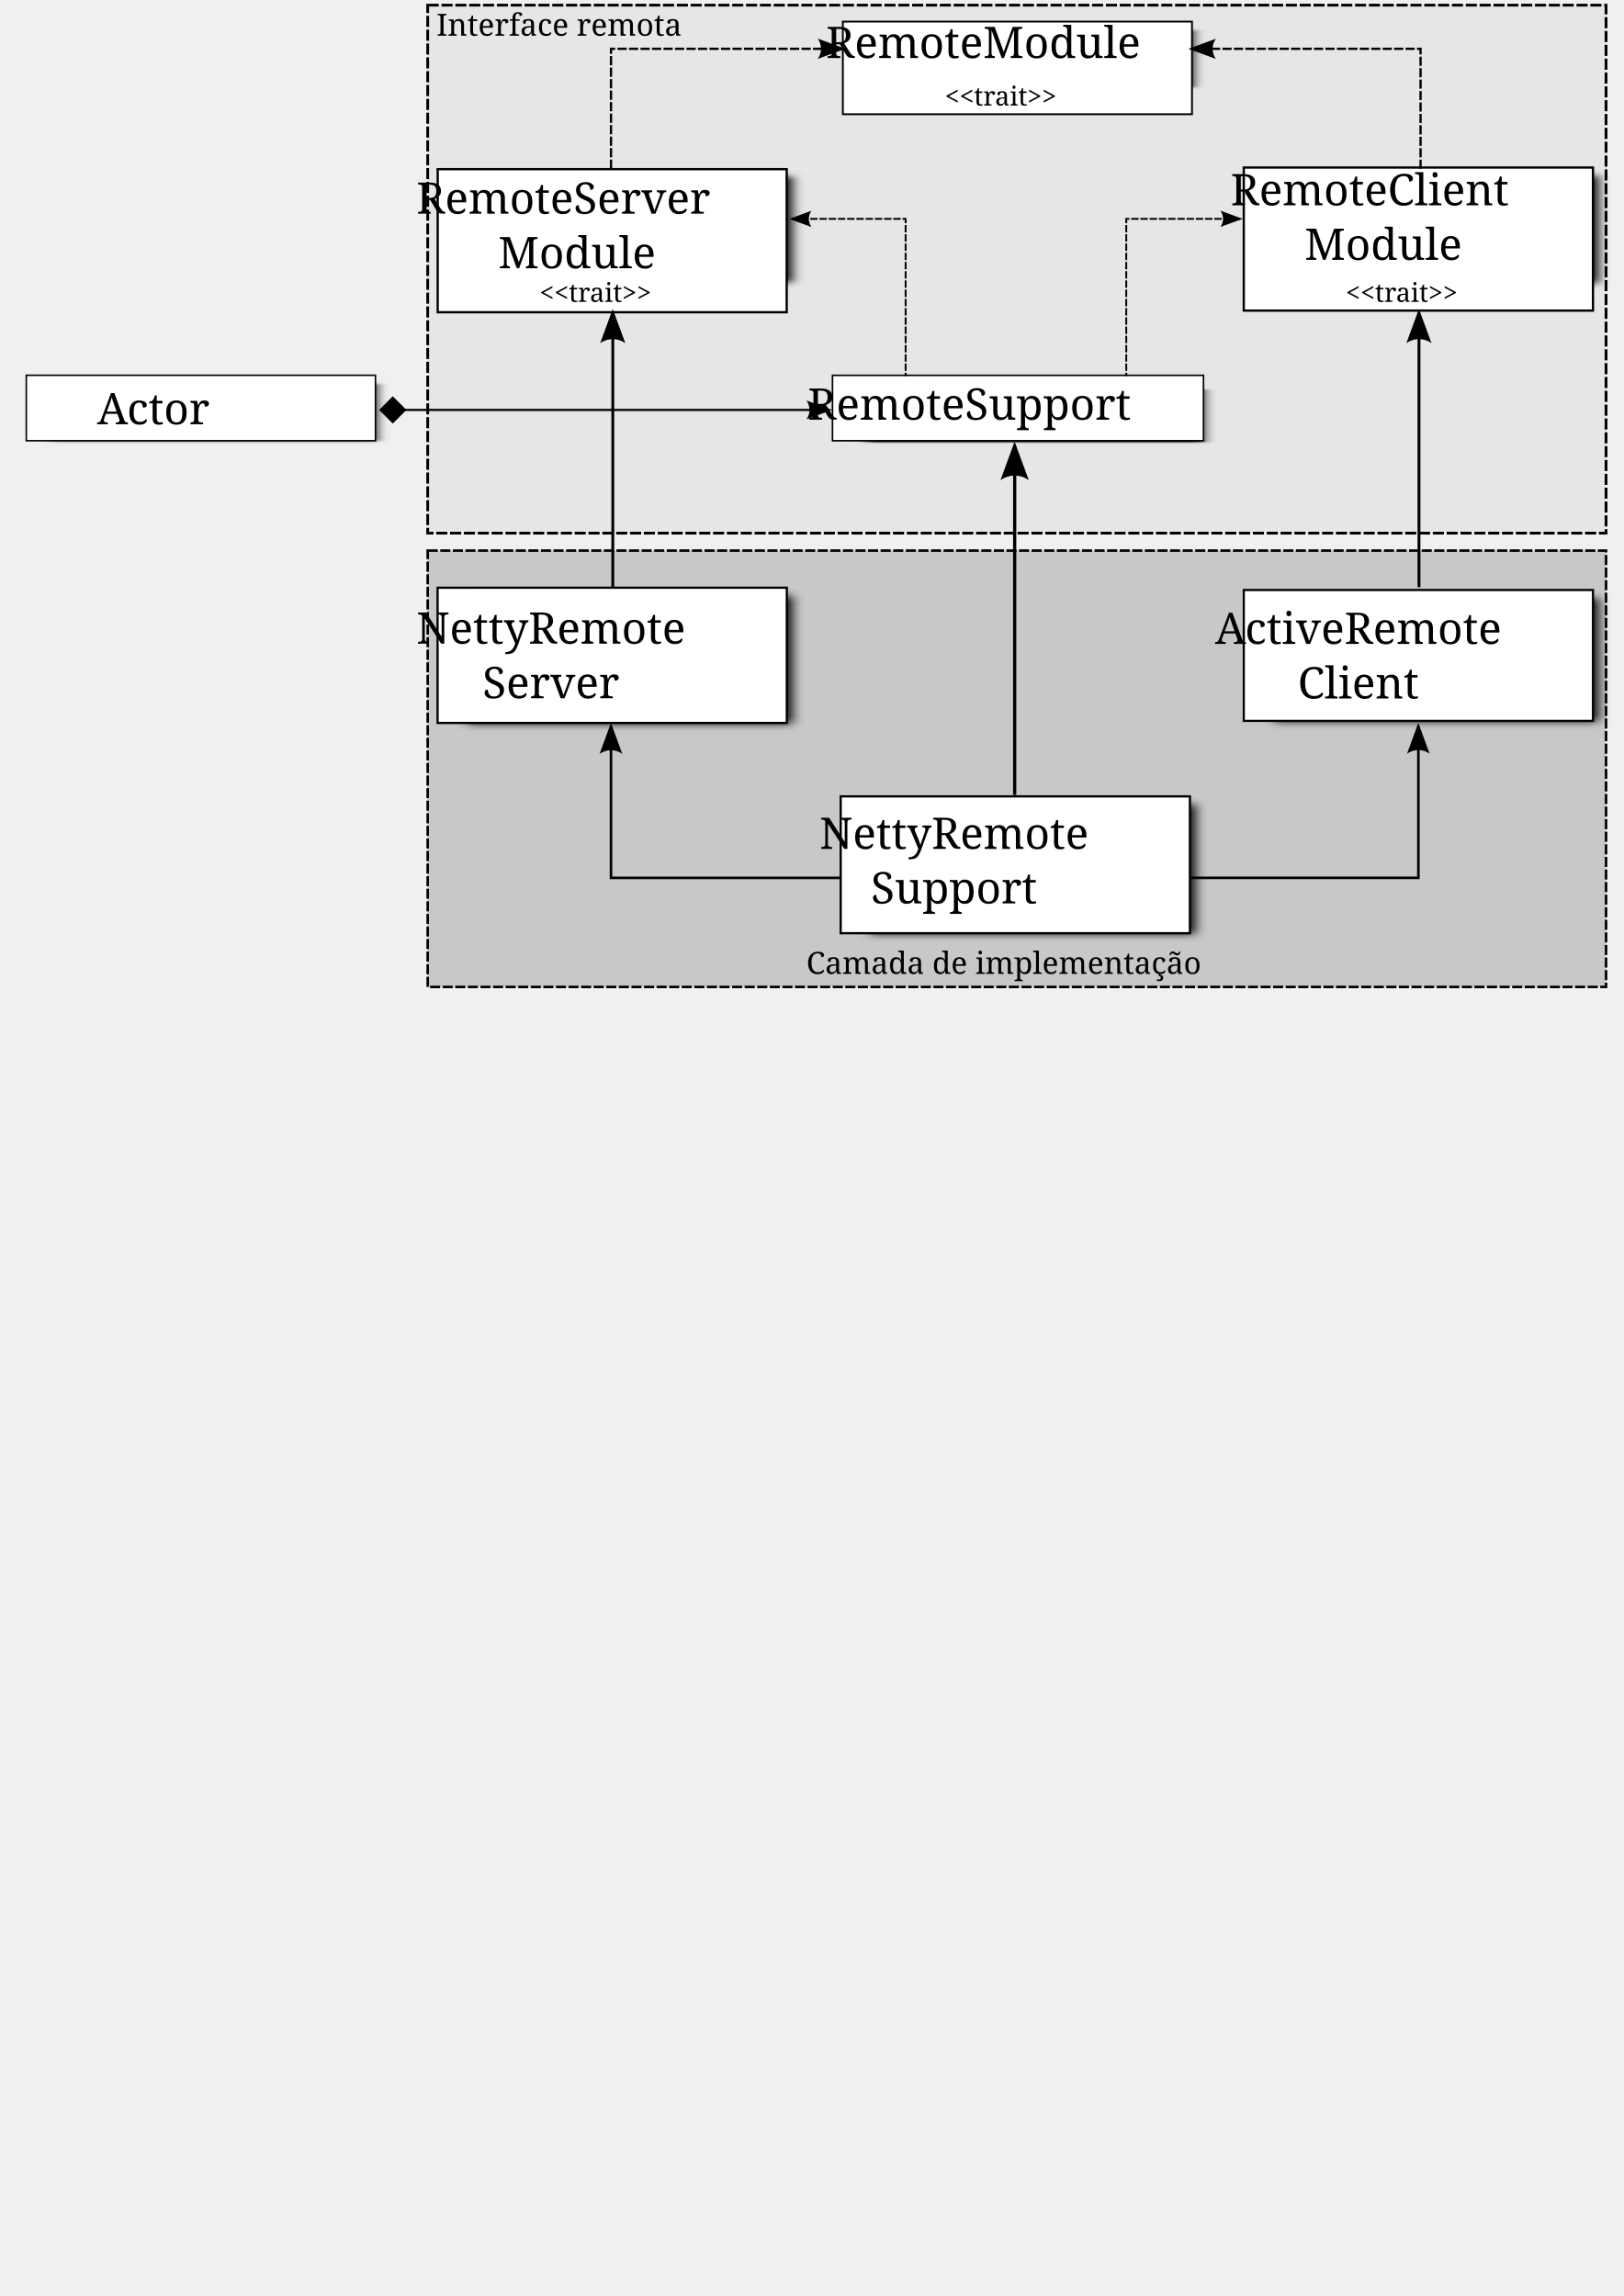
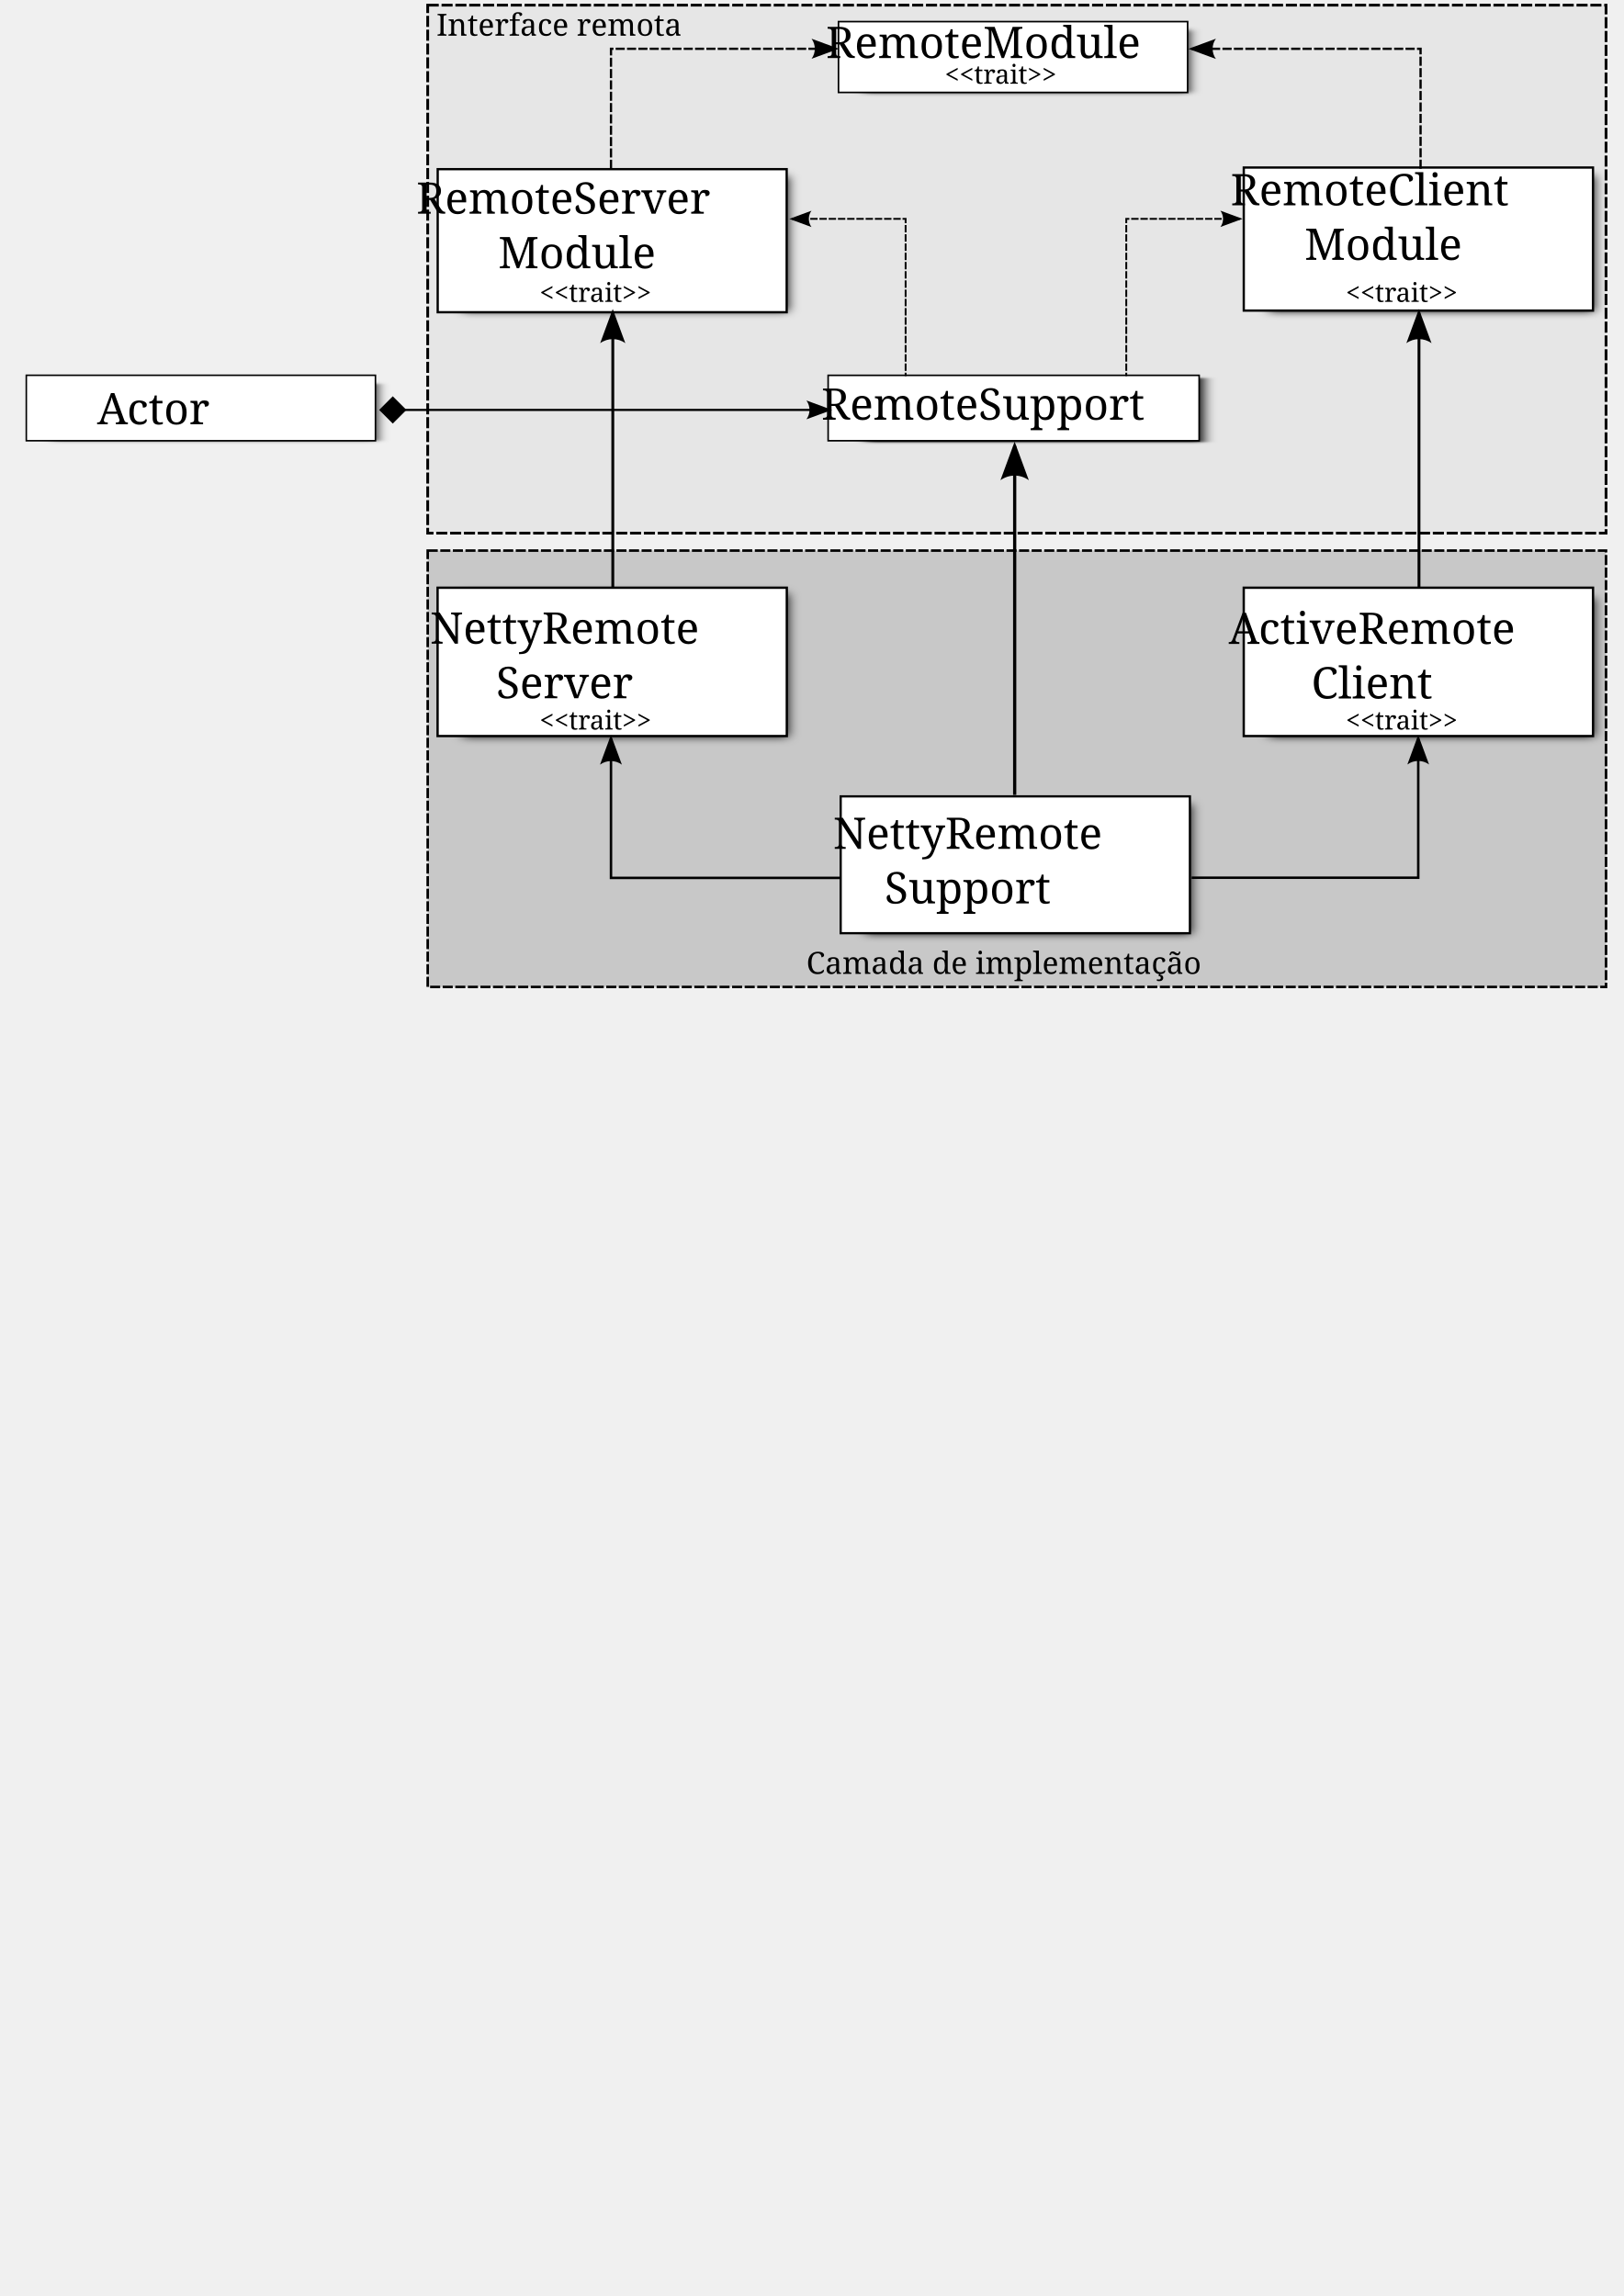
<svg xmlns="http://www.w3.org/2000/svg" width="744.094" height="1052.362" id="svg2" version="1.1">
  <defs id="defs4">
    <marker orient="auto" refY="0.0" refX="0.0" id="DiamondL" style="overflow:visible">
      <path id="path6353" d="M 0,-7.071 L -7.071,0 L 0,7.071 L 7.071,0 L 0,-7.071 z " style="fill-rule:evenodd;stroke:#000000;stroke-width:1.0pt;marker-start:none" transform="scale(0.8)" />
    </marker>
    <marker orient="auto" refY="0.0" refX="0.0" id="DiamondM" style="overflow:visible">
      <path id="path6356" d="M 0,-7.071 L -7.071,0 L 0,7.071 L 7.071,0 L 0,-7.071 z " style="fill-rule:evenodd;stroke:#000000;stroke-width:1.0pt;marker-start:none" transform="scale(0.4)" />
    </marker>
    <marker orient="auto" refY="0.0" refX="0.0" id="Arrow1Lend" style="overflow:visible;">
      <path id="path6276" d="M 0.0,0.0 L 5.0,-5.0 L -12.5,0.0 L 5.0,5.0 L 0.0,0.0 z " style="fill-rule:evenodd;stroke:#000000;stroke-width:1.0pt;marker-start:none;" transform="scale(0.8) rotate(180) translate(12.5,0)" />
    </marker>
    <marker orient="auto" refY="0.0" refX="0.0" id="Arrow2Lstart" style="overflow:visible">
      <path id="path3974" style="font-size:12.0;fill-rule:evenodd;stroke-width:0.625;stroke-linejoin:round" d="M 8.719,4.034 L -2.207,0.016 L 8.719,-4.002 C 6.973,-1.63 6.983,1.616 8.719,4.034 z " transform="scale(1.1) translate(1,0)" />
    </marker>
    <marker orient="auto" refY="0.0" refX="0.0" id="Arrow2Lend" style="overflow:visible;">
      <path id="path3977" style="font-size:12.0;fill-rule:evenodd;stroke-width:0.625;stroke-linejoin:round;" d="M 8.719,4.034 L -2.207,0.016 L 8.719,-4.002 C 6.973,-1.63 6.983,1.616 8.719,4.034 z " transform="scale(1.1) rotate(180) translate(1,0)" />
    </marker>
    <filter id="filter3880" color-interpolation-filters="sRGB">
      <feGaussianBlur id="feGaussianBlur3882" stdDeviation="3" />
    </filter>
    <filter id="filter3890" color-interpolation-filters="sRGB">
      <feGaussianBlur id="feGaussianBlur3892" stdDeviation="3" />
    </filter>
  </defs>
  <g id="layer1">
    <rect y="2.362" x="196" height="242" width="540" id="rect6910" style="fill:#e6e6e6;fill-opacity:1;stroke:#000000;stroke-width:1.269;stroke-miterlimit:4;stroke-opacity:1;stroke-dasharray:5.074, 1.269;stroke-dashoffset:0" />
    <rect style="fill:#c8c8c8;fill-opacity:1;stroke:#000000;stroke-width:1.153;stroke-miterlimit:4;stroke-opacity:1;stroke-dasharray:4.613, 1.153;stroke-dashoffset:0" id="rect5894" width="540" height="200" x="196" y="252.362" />
-     <rect y="14.362" x="22" height="100" width="160" id="rect3886" style="fill:#000000;fill-opacity:1;stroke:#000000;stroke-width:1;stroke-miterlimit:4;stroke-opacity:1;stroke-dasharray:none;stroke-dashoffset:0;filter:url(#filter3880)" transform="matrix(0.925,0,0,0.26,377.9018,10.17196)" />
-     <rect y="9.906" x="386.252" height="42.456" width="160" id="rect3767" style="fill:#ffffff;fill-opacity:1;stroke:#000000;stroke-width:0.841;stroke-miterlimit:4;stroke-opacity:1;stroke-dasharray:none;stroke-dashoffset:0" />
+     <rect y="14.362" x="22" height="100" width="160" id="rect3886" style="fill:#000000;fill-opacity:1;stroke:#000000;stroke-width:1;stroke-miterlimit:4;stroke-opacity:1;stroke-dasharray:none;stroke-dashoffset:0;filter:url(#filter3880)" transform="matrix(0.925,0,0,0.2845606,375.9018,9.819217)" />
+     <rect y="9.906" x="384.252" height="32.456" width="160" id="rect3767" style="fill:#ffffff;fill-opacity:1;stroke:#000000;stroke-width:0.735;stroke-miterlimit:4;stroke-opacity:1;stroke-dasharray:none;stroke-dashoffset:0" />
    <text id="text3769" y="26.59" x="466.198" style="font-size:24px;font-style:normal;font-variant:normal;font-weight:normal;font-stretch:normal;text-align:center;line-height:125%;letter-spacing:0px;word-spacing:0px;text-anchor:middle;fill:#000000;fill-opacity:1;stroke:none;font-family:Serif;-inkscape-font-specification:Serif" xml:space="preserve">
      <tspan id="tspan3773" y="26.59" x="466.198" style="font-size:20px">RemoteModule</tspan>
    </text>
-     <g id="g3400" transform="translate(94.70608,77.64737)">
-       <rect transform="matrix(0.95736,0,0,0.1713152,57.72006,67.29462)" style="fill:#000000;fill-opacity:1;stroke:#000000;stroke-width:1.528;stroke-miterlimit:4;stroke-opacity:1;stroke-dasharray:none;stroke-dashoffset:0;filter:url(#filter3890)" id="rect3888" width="160.038" height="139.981" x="255.981" y="196.381" />
-       <rect y="94.384" x="286.805" height="29.978" width="170.019" id="rect3777" style="fill:#ffffff;fill-opacity:1;stroke:#000000;stroke-width:0.729;stroke-miterlimit:4;stroke-opacity:1;stroke-dasharray:none;stroke-dashoffset:0" />
-       <text id="text3779" y="114.715" x="371.346" style="font-size:24px;font-style:normal;font-variant:normal;font-weight:normal;font-stretch:normal;text-align:center;line-height:125%;letter-spacing:0px;word-spacing:0px;text-anchor:middle;fill:#000000;fill-opacity:1;stroke:none;font-family:Serif;-inkscape-font-specification:Serif" xml:space="preserve">
-         <tspan id="tspan3781" y="114.715" x="371.346" style="font-size:20px">RemoteSupport</tspan>
-       </text>
-     </g>
-     <rect transform="matrix(0.925,0,0,0.4873633,563.65,73.77354)" style="fill:#000000;fill-opacity:1;stroke:#000000;stroke-width:1;stroke-miterlimit:4;stroke-opacity:1;stroke-dasharray:none;stroke-dashoffset:0;filter:url(#filter3880)" id="rect3884" width="160" height="100" x="22" y="14.362" />
+     <rect y="196.381" x="255.981" height="139.981" width="160.038" id="rect3888" style="fill:#000000;fill-opacity:1;stroke:#000000;stroke-width:1.528;stroke-miterlimit:4;stroke-opacity:1;stroke-dasharray:none;stroke-dashoffset:0;filter:url(#filter3890)" transform="matrix(0.9572995,0,0,0.2078919,152.4465,132.5876)" />
+     <rect style="fill:#ffffff;fill-opacity:1;stroke:#000000;stroke-width:0.729;stroke-miterlimit:4;stroke-opacity:1;stroke-dasharray:none;stroke-dashoffset:0" id="rect3777" width="170.019" height="29.978" x="379.511" y="172.031" />
+     <text xml:space="preserve" style="font-size:24px;font-style:normal;font-variant:normal;font-weight:normal;font-stretch:normal;text-align:center;line-height:125%;letter-spacing:0px;word-spacing:0px;text-anchor:middle;fill:#000000;fill-opacity:1;stroke:none;font-family:Serif;-inkscape-font-specification:Serif" x="466.052" y="192.362" id="text3779">
+       <tspan style="font-size:20px" x="466.052" y="192.362" id="tspan3781">RemoteSupport</tspan>
+     </text>
+     <rect transform="matrix(0.925,0,0,0.6158904,561.65,71.92761)" style="fill:#000000;fill-opacity:1;stroke:#000000;stroke-width:1;stroke-miterlimit:4;stroke-opacity:1;stroke-dasharray:none;stroke-dashoffset:0;filter:url(#filter3880)" id="rect3884" width="160" height="100" x="22" y="14.362" />
    <rect y="76.79" x="569.981" height="65.572" width="160.038" id="rect3783" style="fill:#ffffff;fill-opacity:1;stroke:#000000;stroke-width:1.046;stroke-miterlimit:4;stroke-opacity:1;stroke-dasharray:none;stroke-dashoffset:0" />
    <text id="text3785" y="94.106" x="649.531" style="font-size:24px;font-style:normal;font-variant:normal;font-weight:normal;font-stretch:normal;text-align:center;line-height:125%;letter-spacing:0px;word-spacing:0px;text-anchor:middle;fill:#000000;fill-opacity:1;stroke:none;font-family:Serif;-inkscape-font-specification:Serif" xml:space="preserve">
      <tspan id="tspan3787" y="94.106" x="649.531" style="font-size:20px">RemoteClient</tspan>
      <tspan y="119.106" x="649.531" style="font-size:20px" id="tspan3100">Module</tspan>
    </text>
-     <rect y="14.362" x="22" height="100" width="160" id="rect3114" style="fill:#000000;fill-opacity:1;stroke:#000000;stroke-width:1;stroke-miterlimit:4;stroke-opacity:1;stroke-dasharray:none;stroke-dashoffset:0;filter:url(#filter3880)" transform="matrix(0.925,0,0,0.4800001,194.1969,74.27359)" />
+     <rect y="14.362" x="22" height="100" width="160" id="rect3114" style="fill:#000000;fill-opacity:1;stroke:#000000;stroke-width:1;stroke-miterlimit:4;stroke-opacity:1;stroke-dasharray:none;stroke-dashoffset:0;filter:url(#filter3880)" transform="matrix(0.925,0,0,0.6119475,192.1969,72.37854)" />
    <rect style="fill:#ffffff;fill-opacity:1;stroke:#000000;stroke-width:1.045;stroke-miterlimit:4;stroke-opacity:1;stroke-dasharray:none;stroke-dashoffset:0" id="rect3116" width="159.924" height="65.572" x="200.585" y="77.538" />
    <text xml:space="preserve" style="font-size:24px;font-style:normal;font-variant:normal;font-weight:normal;font-stretch:normal;text-align:center;line-height:125%;letter-spacing:0px;word-spacing:0px;text-anchor:middle;fill:#000000;fill-opacity:1;stroke:none;font-family:Serif;-inkscape-font-specification:Serif" x="280" y="97.956" id="text3118">
      <tspan style="font-size:20px" x="280" y="97.956" id="tspan3120">RemoteServer</tspan>
      <tspan id="tspan3122" style="font-size:20px" x="280" y="122.956">Module</tspan>
    </text>
-     <g id="g5878" transform="translate(164.9111,-0.9999923)">
-       <rect y="14.362" x="22" height="100" width="160" id="rect3203" style="fill:#000000;fill-opacity:1;stroke:#000000;stroke-width:1;stroke-miterlimit:4;stroke-opacity:1;stroke-dasharray:none;stroke-dashoffset:0;filter:url(#filter3880)" transform="matrix(0.925,0,0,0.5800001,29.29063,266.0321)" />
-       <rect style="fill:#ffffff;fill-opacity:1;stroke:#000000;stroke-width:1.017;stroke-miterlimit:4;stroke-opacity:1;stroke-dasharray:none;stroke-dashoffset:0" id="rect3205" width="160.038" height="61.983" x="35.622" y="270.379" />
-       <text xml:space="preserve" style="font-size:24px;font-style:normal;font-variant:normal;font-weight:normal;font-stretch:normal;text-align:center;line-height:125%;letter-spacing:0px;word-spacing:0px;text-anchor:middle;fill:#000000;fill-opacity:1;stroke:none;font-family:Serif;-inkscape-font-specification:Serif" x="115.65" y="296.019" id="text3207">
-         <tspan style="font-size:20px" x="115.65" y="296.019" id="tspan3209">NettyRemote</tspan>
-         <tspan id="tspan3227" style="font-size:20px" x="115.65" y="321.019">Server</tspan>
-         <tspan id="tspan3211" style="font-size:20px" x="115.65" y="346.019" />
-       </text>
-     </g>
-     <g id="g5886" transform="translate(-5.99645,18.04549)">
-       <rect transform="matrix(0.925,0,0,0.5600001,569.65,248.3193)" style="fill:#000000;fill-opacity:1;stroke:#000000;stroke-width:1;stroke-miterlimit:4;stroke-opacity:1;stroke-dasharray:none;stroke-dashoffset:0;filter:url(#filter3880)" id="rect3231" width="160" height="100" x="22" y="14.362" />
-       <rect y="252.379" x="575.981" height="59.983" width="160.038" id="rect3233" style="fill:#ffffff;fill-opacity:1;stroke:#000000;stroke-width:1;stroke-miterlimit:4;stroke-opacity:1;stroke-dasharray:none;stroke-dashoffset:0" />
-       <text id="text3235" y="277.088" x="656.557" style="font-size:24px;font-style:normal;font-variant:normal;font-weight:normal;font-stretch:normal;text-align:center;line-height:125%;letter-spacing:0px;word-spacing:0px;text-anchor:middle;fill:#000000;fill-opacity:1;stroke:none;font-family:Serif;-inkscape-font-specification:Serif" xml:space="preserve">
-         <tspan id="tspan3237" y="277.088" x="656.557" style="font-size:20px">ActiveRemote</tspan>
-         <tspan y="302.088" x="656.557" style="font-size:20px" id="tspan3247">Client</tspan>
-         <tspan y="327.088" x="656.557" style="font-size:20px" id="tspan3239" />
-       </text>
-     </g>
+     <rect transform="matrix(0.9249702,0,0,0.6486922,192.2048,263.1111)" style="fill:#000000;fill-opacity:1;stroke:#000000;stroke-width:1;stroke-miterlimit:4;stroke-opacity:1;stroke-dasharray:none;stroke-dashoffset:0;filter:url(#filter3880)" id="rect3203" width="160" height="100" x="22" y="14.362" />
+     <rect y="269.379" x="200.533" height="67.983" width="160.038" id="rect3205" style="fill:#ffffff;fill-opacity:1;stroke:#000000;stroke-width:1.065;stroke-miterlimit:4;stroke-opacity:1;stroke-dasharray:none;stroke-dashoffset:0" />
+     <text id="text3207" y="295.019" x="280.562" style="font-size:24px;font-style:normal;font-variant:normal;font-weight:normal;font-stretch:normal;text-align:center;line-height:125%;letter-spacing:0px;word-spacing:0px;text-anchor:middle;fill:#000000;fill-opacity:1;stroke:none;font-family:Serif;-inkscape-font-specification:Serif" xml:space="preserve">
+       <tspan id="tspan3209" y="295.019" x="280.562" style="font-size:20px">NettyRemote</tspan>
+       <tspan y="320.019" x="280.562" style="font-size:20px" id="tspan3227">Server</tspan>
+       <tspan y="345.019" x="280.562" style="font-size:20px" id="tspan3211" />
+     </text>
+     <rect y="14.362" x="22" height="100" width="160" id="rect3231" style="fill:#000000;fill-opacity:1;stroke:#000000;stroke-width:1;stroke-miterlimit:4;stroke-opacity:1;stroke-dasharray:none;stroke-dashoffset:0;filter:url(#filter3880)" transform="matrix(0.925,0,0,0.6295453,561.6535,265.366)" />
+     <rect style="fill:#ffffff;fill-opacity:1;stroke:#000000;stroke-width:1.065;stroke-miterlimit:4;stroke-opacity:1;stroke-dasharray:none;stroke-dashoffset:0" id="rect3233" width="160.068" height="67.982" x="569.969" y="269.38" />
+     <text xml:space="preserve" style="font-size:24px;font-style:normal;font-variant:normal;font-weight:normal;font-stretch:normal;text-align:center;line-height:125%;letter-spacing:0px;word-spacing:0px;text-anchor:middle;fill:#000000;fill-opacity:1;stroke:none;font-family:Serif;-inkscape-font-specification:Serif" x="650.56" y="295.133" id="text3235">
+       <tspan style="font-size:20px" x="650.56" y="295.133" id="tspan3237">ActiveRemote</tspan>
+       <tspan id="tspan3247" style="font-size:20px" x="650.56" y="320.133">Client</tspan>
+       <tspan id="tspan3239" style="font-size:20px" x="650.56" y="345.133" />
+     </text>
    <text id="text3255" y="362.362" x="370" style="font-size:24px;font-style:normal;font-variant:normal;font-weight:normal;font-stretch:normal;text-align:center;line-height:125%;letter-spacing:0px;word-spacing:0px;text-anchor:middle;fill:#000000;fill-opacity:1;stroke:none;font-family:Serif;-inkscape-font-specification:Serif" xml:space="preserve">
      <tspan id="tspan3257" y="362.362" x="370" style="font-size:20px" />
    </text>
    <flowRoot xml:space="preserve" id="flowRoot3308" style="fill:black;stroke:none;stroke-opacity:1;stroke-width:1px;stroke-linejoin:miter;stroke-linecap:butt;fill-opacity:1;font-family:Sans;font-style:normal;font-weight:normal;font-size:40px;line-height:125%;letter-spacing:0px;word-spacing:0px">
      <flowRegion id="flowRegion3310">
        <rect id="rect3312" width="262.143" height="159.286" x="230" y="330.219" />
      </flowRegion>
      <flowPara id="flowPara3314" />
    </flowRoot>
-     <g id="g5870" transform="translate(94.61051,-14.63183)">
-       <rect y="14.362" x="22" height="100" width="160" id="rect3318" style="fill:#000000;fill-opacity:1;stroke:#000000;stroke-width:1;stroke-miterlimit:4;stroke-opacity:1;stroke-dasharray:none;stroke-dashoffset:0;filter:url(#filter3880)" transform="matrix(0.925,0,0,0.5873633,284.318,375.19)" />
-       <rect style="fill:#ffffff;fill-opacity:1;stroke:#000000;stroke-width:1.023;stroke-miterlimit:4;stroke-opacity:1;stroke-dasharray:none;stroke-dashoffset:0" id="rect3320" width="160.038" height="62.719" x="290.649" y="379.643" />
-       <text xml:space="preserve" style="font-size:24px;font-style:normal;font-variant:normal;font-weight:normal;font-stretch:normal;text-align:center;line-height:125%;letter-spacing:0px;word-spacing:0px;text-anchor:middle;fill:#000000;fill-opacity:1;stroke:none;font-family:Serif;-inkscape-font-specification:Serif" x="370.678" y="403.713" id="text3322">
-         <tspan style="font-size:20px" x="370.678" y="403.713" id="tspan3324">NettyRemote</tspan>
-         <tspan id="tspan3326" style="font-size:20px" x="370.678" y="428.713">Support</tspan>
-         <tspan id="tspan3328" style="font-size:20px" x="370.678" y="453.713" />
-       </text>
-     </g>
-     <path style="fill:none;stroke:#000000;stroke-width:1.054;stroke-linecap:butt;stroke-linejoin:miter;stroke-opacity:1;stroke-miterlimit:4;stroke-dasharray:4.216, 1.054;stroke-dashoffset:0;marker-end:url(#Arrow2Lend)" d="m 280.002,77.36 0,-54.995 105.995,0" id="path3426" />
+     <rect transform="matrix(0.925,0,0,0.5873633,376.9285,360.5582)" style="fill:#000000;fill-opacity:1;stroke:#000000;stroke-width:1;stroke-miterlimit:4;stroke-opacity:1;stroke-dasharray:none;stroke-dashoffset:0;filter:url(#filter3880)" id="rect3318" width="160" height="100" x="22" y="14.362" />
+     <rect y="365.011" x="385.259" height="62.719" width="160.038" id="rect3320" style="fill:#ffffff;fill-opacity:1;stroke:#000000;stroke-width:1.023;stroke-miterlimit:4;stroke-opacity:1;stroke-dasharray:none;stroke-dashoffset:0" />
+     <text id="text3322" y="389.081" x="465.288" style="font-size:24px;font-style:normal;font-variant:normal;font-weight:normal;font-stretch:normal;text-align:center;line-height:125%;letter-spacing:0px;word-spacing:0px;text-anchor:middle;fill:#000000;fill-opacity:1;stroke:none;font-family:Serif;-inkscape-font-specification:Serif" xml:space="preserve">
+       <tspan id="tspan3324" y="389.081" x="465.288" style="font-size:20px">NettyRemote</tspan>
+       <tspan y="414.081" x="465.288" style="font-size:20px" id="tspan3326">Support</tspan>
+       <tspan y="439.081" x="465.288" style="font-size:20px" id="tspan3328" />
+     </text>
+     <path style="fill:none;stroke:#000000;stroke-width:1.039;stroke-linecap:butt;stroke-linejoin:miter;stroke-miterlimit:4;stroke-opacity:1;stroke-dasharray:4.157, 1.039;stroke-dashoffset:0;marker-end:url(#Arrow2Lend)" d="m 279.998,77.365 0,-55.004 103.024,0" id="path3426" />
    <path id="path3428" d="m 651,77.362 0,-55 -105,0" style="fill:none;stroke:#000000;stroke-width:1.049;stroke-linecap:butt;stroke-linejoin:miter;stroke-opacity:1;stroke-miterlimit:4;stroke-dasharray:4.195, 1.049;stroke-dashoffset:0;marker-start:none;marker-end:url(#Arrow2Lend)" />
    <path id="path3430" d="m 362.834,100.311 52.182,0 0,72.051" style="fill:none;stroke:#000000;stroke-width:0.846;stroke-linecap:butt;stroke-linejoin:miter;stroke-miterlimit:4;stroke-opacity:1;stroke-dasharray:3.385, 0.846;stroke-dashoffset:0;marker-start:url(#Arrow2Lstart);marker-end:none" />
    <path style="fill:none;stroke:#000000;stroke-width:1.305px;stroke-linecap:butt;stroke-linejoin:miter;stroke-opacity:1;marker-end:url(#Arrow2Lend)" d="m 280.825,269.156 0,-125.805" id="path5898" />
    <path id="path6906" d="m 650.278,269.156 0,-125.805" style="fill:none;stroke:#000000;stroke-width:1.305px;stroke-linecap:butt;stroke-linejoin:miter;stroke-opacity:1;marker-end:url(#Arrow2Lend)" />
    <path id="path6908" d="m 465,364.358 0,-159.976" style="fill:none;stroke:#000000;stroke-width:1.471px;stroke-linecap:butt;stroke-linejoin:miter;stroke-opacity:1;marker-end:url(#Arrow2Lend)" />
    <g id="g6942" transform="translate(4,12.09985)">
      <rect y="14.362" x="22" height="100" width="160" id="rect6914" style="fill:#000000;fill-opacity:1;stroke:#000000;stroke-width:1;stroke-miterlimit:4;stroke-opacity:1;stroke-dasharray:none;stroke-dashoffset:0;filter:url(#filter3880)" transform="matrix(0.925,0,0,0.26,-0.29629,160.172)" />
      <rect y="159.906" x="8.054" height="30" width="160" id="rect6916" style="fill:#ffffff;fill-opacity:1;stroke:#000000;stroke-width:0.707;stroke-miterlimit:4;stroke-opacity:1;stroke-dasharray:none;stroke-dashoffset:0" />
      <text id="text6918" y="182.362" x="88.117" style="font-size:24px;font-style:normal;font-variant:normal;font-weight:normal;font-stretch:normal;text-align:center;line-height:125%;letter-spacing:0px;word-spacing:0px;text-anchor:middle;fill:#000000;fill-opacity:1;stroke:none;font-family:Serif;-inkscape-font-specification:Serif" xml:space="preserve">
        <tspan id="tspan6920" y="182.362" x="88.117" style="font-size:20px">Actor</tspan>
      </text>
    </g>
    <path style="fill:none;stroke:#000000;stroke-width:0.846;stroke-linecap:butt;stroke-linejoin:miter;stroke-miterlimit:4;stroke-opacity:1;stroke-dasharray:3.385, 0.846;stroke-dashoffset:0;marker-start:url(#Arrow2Lstart);marker-end:none" d="m 568.316,100.311 -52.182,0 0,72.051" id="path6938" />
    <path style="fill:none;stroke:#000000;stroke-width:0.976px;stroke-linecap:butt;stroke-linejoin:miter;stroke-opacity:1;marker-start:url(#DiamondL);marker-end:url(#Arrow2Lend)" d="m 180,187.888 200,0" id="path6948" />
    <text xml:space="preserve" style="font-size:14px;font-style:normal;font-variant:normal;font-weight:normal;font-stretch:normal;line-height:125%;letter-spacing:0px;word-spacing:0px;fill:#000000;fill-opacity:1;stroke:none;font-family:Serif;-inkscape-font-specification:Serif" x="369.528" y="446.362" id="text7708">
      <tspan id="tspan7710" x="369.528" y="446.362">Camada de implementação</tspan>
    </text>
    <text id="text7712" y="16.362" x="200" style="font-size:14px;font-style:normal;font-variant:normal;font-weight:normal;font-stretch:normal;line-height:125%;letter-spacing:0px;word-spacing:0px;fill:#000000;fill-opacity:1;stroke:none;font-family:Serif;-inkscape-font-specification:Serif" xml:space="preserve">
      <tspan y="16.362" x="200" id="tspan7714">Interface remota</tspan>
    </text>
-     <path style="fill:none;stroke:#000000;stroke-width:1.181;stroke-linecap:butt;stroke-linejoin:miter;stroke-miterlimit:4;stroke-opacity:1;stroke-dasharray:none;stroke-dashoffset:0;marker-start:url(#Arrow2Lstart);marker-end:none" d="m 280,332.918 0,69.457 105.303,0" id="path3882" />
-     <path id="path4682" d="m 650,332.931 0,69.431 -103.987,0" style="fill:none;stroke:#000000;stroke-width:1.173;stroke-linecap:butt;stroke-linejoin:miter;stroke-miterlimit:4;stroke-opacity:1;stroke-dasharray:none;stroke-dashoffset:0;marker-start:url(#Arrow2Lstart);marker-end:none" />
-     <text xml:space="preserve" style="font-size:12px;font-style:normal;font-variant:normal;font-weight:normal;font-stretch:normal;line-height:125%;letter-spacing:0px;word-spacing:0px;fill:#000000;fill-opacity:1;stroke:none;font-family:Serif;-inkscape-font-specification:Serif" x="432.947" y="48.352" id="text4688">
-       <tspan id="tspan4690" x="432.947" y="48.352">&lt;&lt;trait&gt;&gt;</tspan>
+     <path style="fill:none;stroke:#000000;stroke-width:1.134;stroke-linecap:butt;stroke-linejoin:miter;stroke-miterlimit:4;stroke-opacity:1;stroke-dasharray:none;stroke-dashoffset:0;marker-start:url(#Arrow2Lstart);marker-end:none" d="m 279.996,338.343 0,64.036 105.311,0" id="path3882" />
+     <path id="path4682" d="m 649.94,338.368 0,63.929 -103.862,0" style="fill:none;stroke:#000000;stroke-width:1.125;stroke-linecap:butt;stroke-linejoin:miter;stroke-miterlimit:4;stroke-opacity:1;stroke-dasharray:none;stroke-dashoffset:0;marker-start:url(#Arrow2Lstart);marker-end:none" />
+     <text xml:space="preserve" style="font-size:12px;font-style:normal;font-variant:normal;font-weight:normal;font-stretch:normal;line-height:125%;letter-spacing:0px;word-spacing:0px;fill:#000000;fill-opacity:1;stroke:none;font-family:Serif;-inkscape-font-specification:Serif" x="432.947" y="38.352" id="text4688">
+       <tspan id="tspan4690" x="432.947" y="38.352">&lt;&lt;trait&gt;&gt;</tspan>
    </text>
    <text id="text4705" y="138.362" x="616.695" style="font-size:12px;font-style:normal;font-variant:normal;font-weight:normal;font-stretch:normal;line-height:125%;letter-spacing:0px;word-spacing:0px;fill:#000000;fill-opacity:1;stroke:none;font-family:Serif;-inkscape-font-specification:Serif" xml:space="preserve">
      <tspan y="138.362" x="616.695" id="tspan4707">&lt;&lt;trait&gt;&gt;</tspan>
    </text>
    <text xml:space="preserve" style="font-size:12px;font-style:normal;font-variant:normal;font-weight:normal;font-stretch:normal;line-height:125%;letter-spacing:0px;word-spacing:0px;fill:#000000;fill-opacity:1;stroke:none;font-family:Serif;-inkscape-font-specification:Serif" x="247.242" y="138.362" id="text4714">
      <tspan id="tspan4716" x="247.242" y="138.362">&lt;&lt;trait&gt;&gt;</tspan>
    </text>
+     <text id="text3090" y="334.362" x="247.247" style="font-size:12px;font-style:normal;font-variant:normal;font-weight:normal;font-stretch:normal;line-height:125%;letter-spacing:0px;word-spacing:0px;fill:#000000;fill-opacity:1;stroke:none;font-family:Serif;-inkscape-font-specification:Serif" xml:space="preserve">
+       <tspan y="334.362" x="247.247" id="tspan3092">&lt;&lt;trait&gt;&gt;</tspan>
+     </text>
+     <text xml:space="preserve" style="font-size:12px;font-style:normal;font-variant:normal;font-weight:normal;font-stretch:normal;line-height:125%;letter-spacing:0px;word-spacing:0px;fill:#000000;fill-opacity:1;stroke:none;font-family:Serif;-inkscape-font-specification:Serif" x="616.699" y="334.362" id="text3094">
+       <tspan id="tspan3096" x="616.699" y="334.362">&lt;&lt;trait&gt;&gt;</tspan>
+     </text>
  </g>
</svg>
